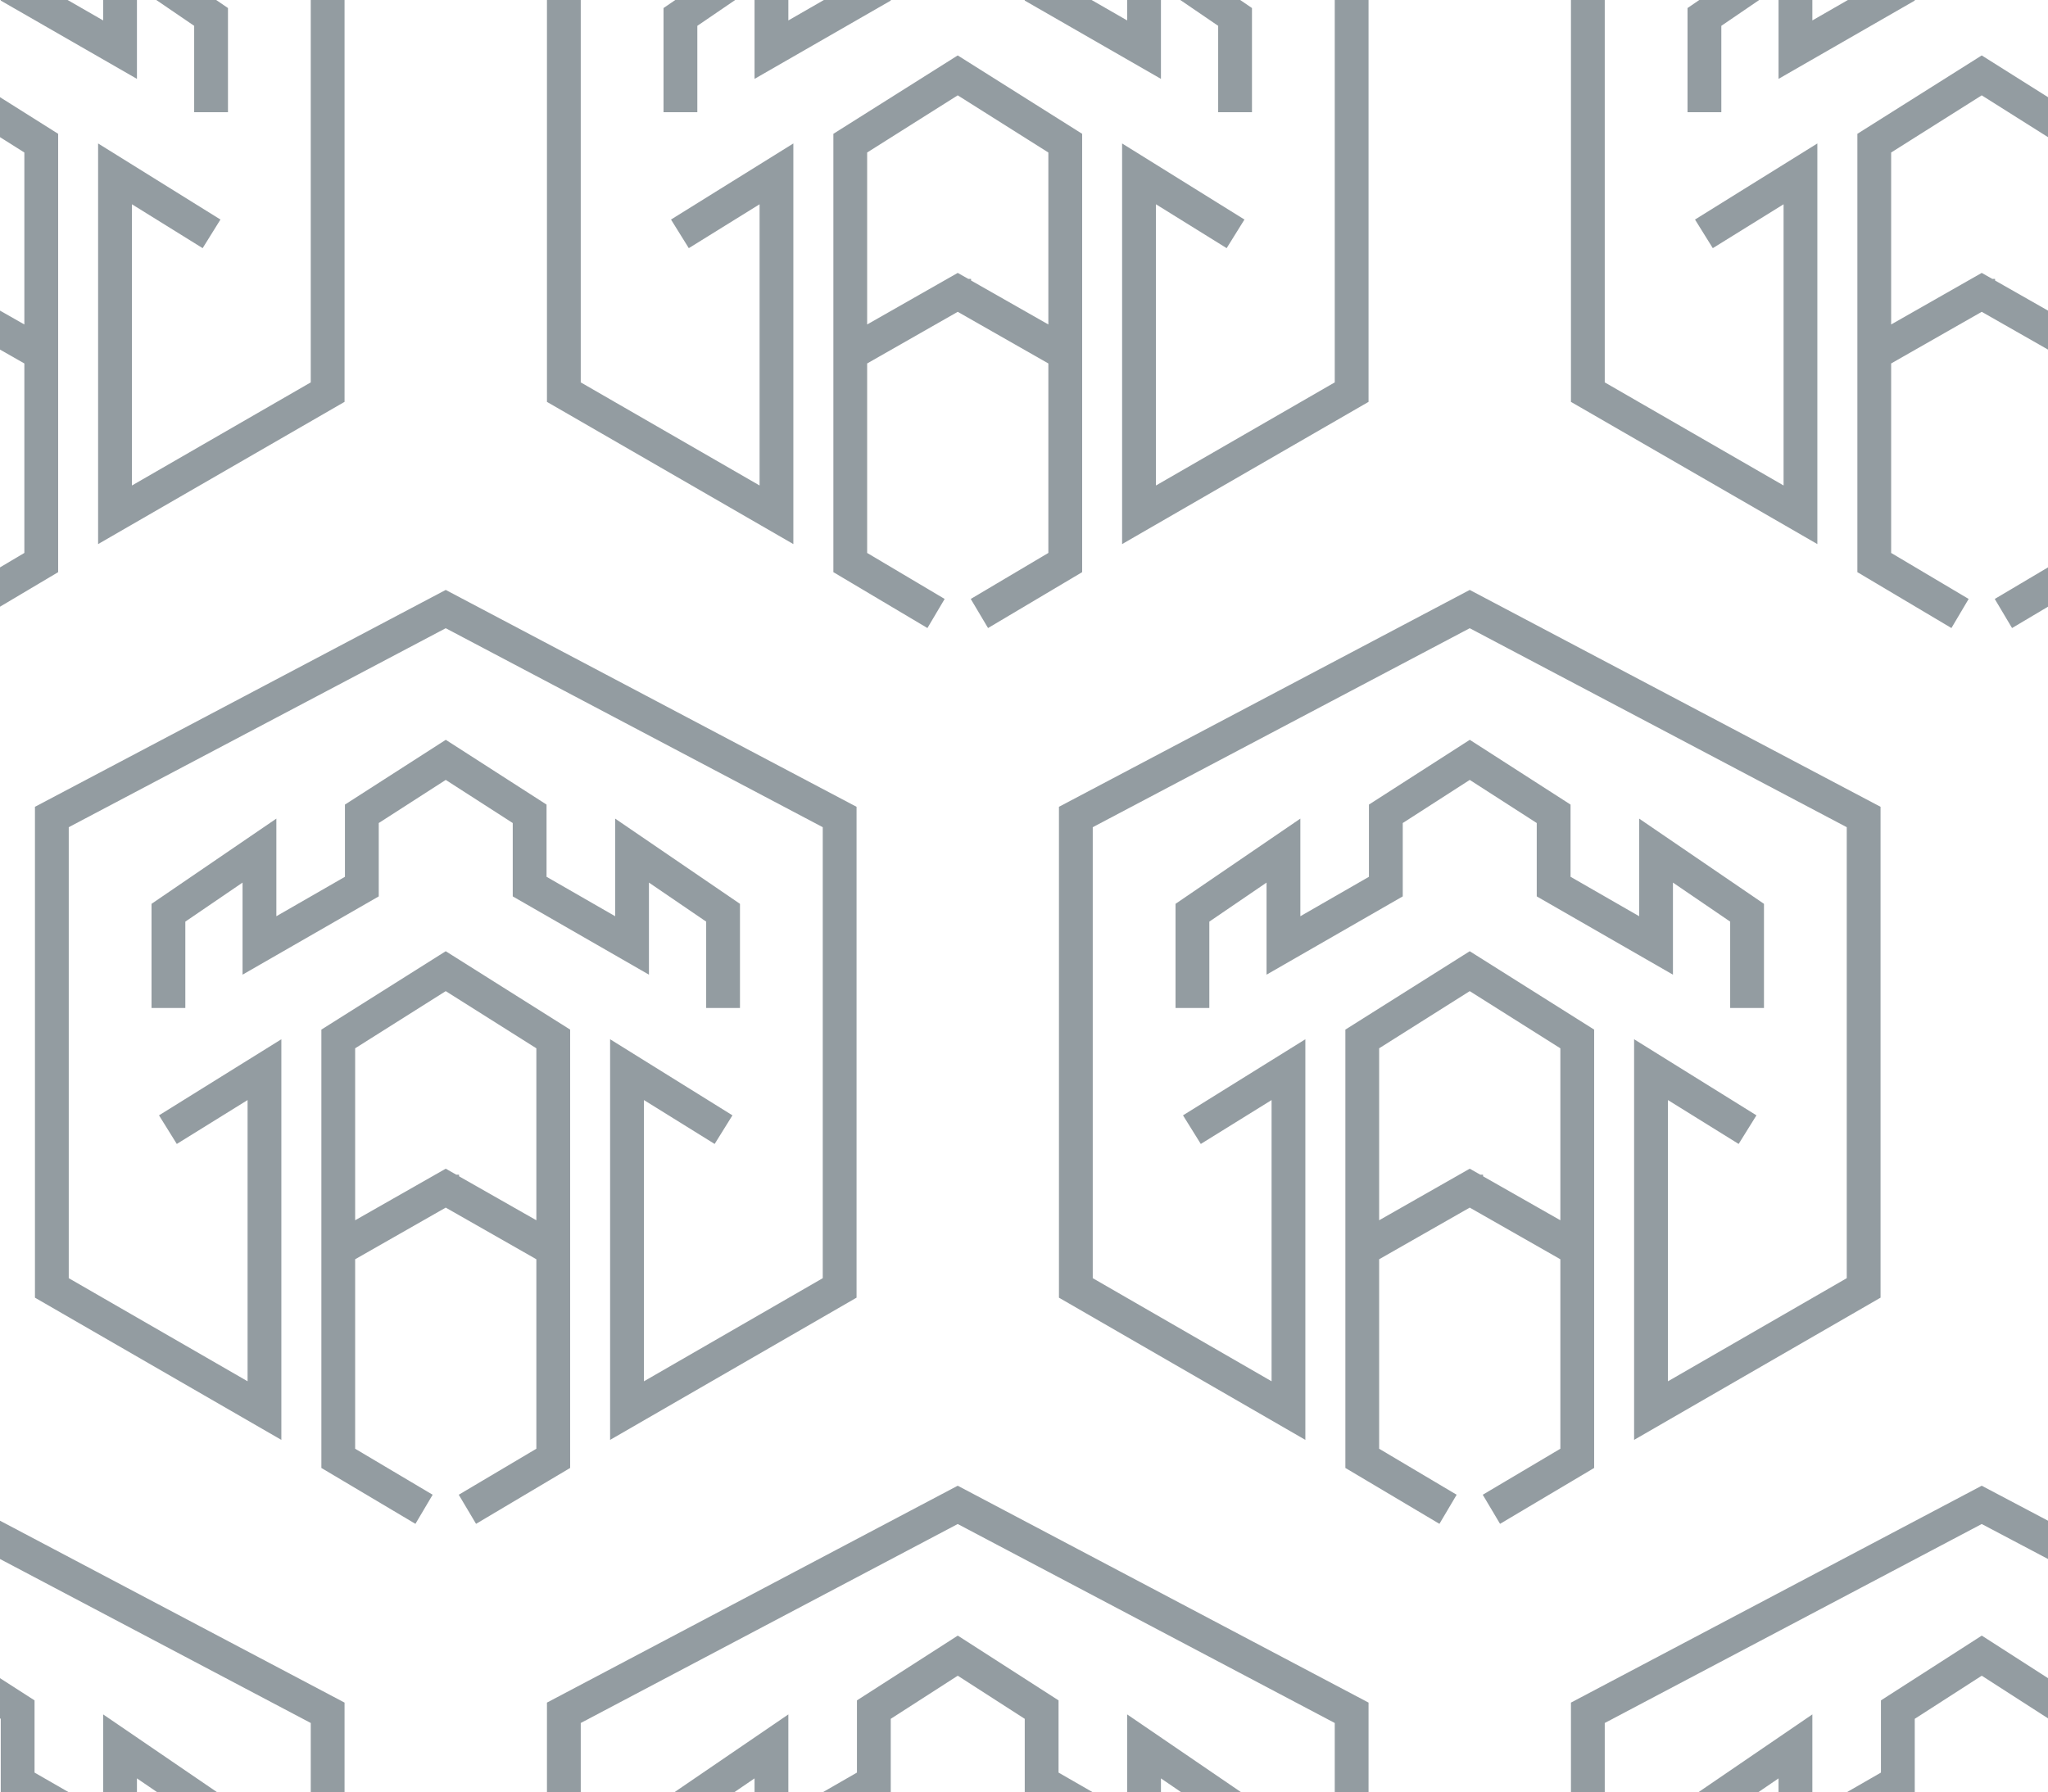
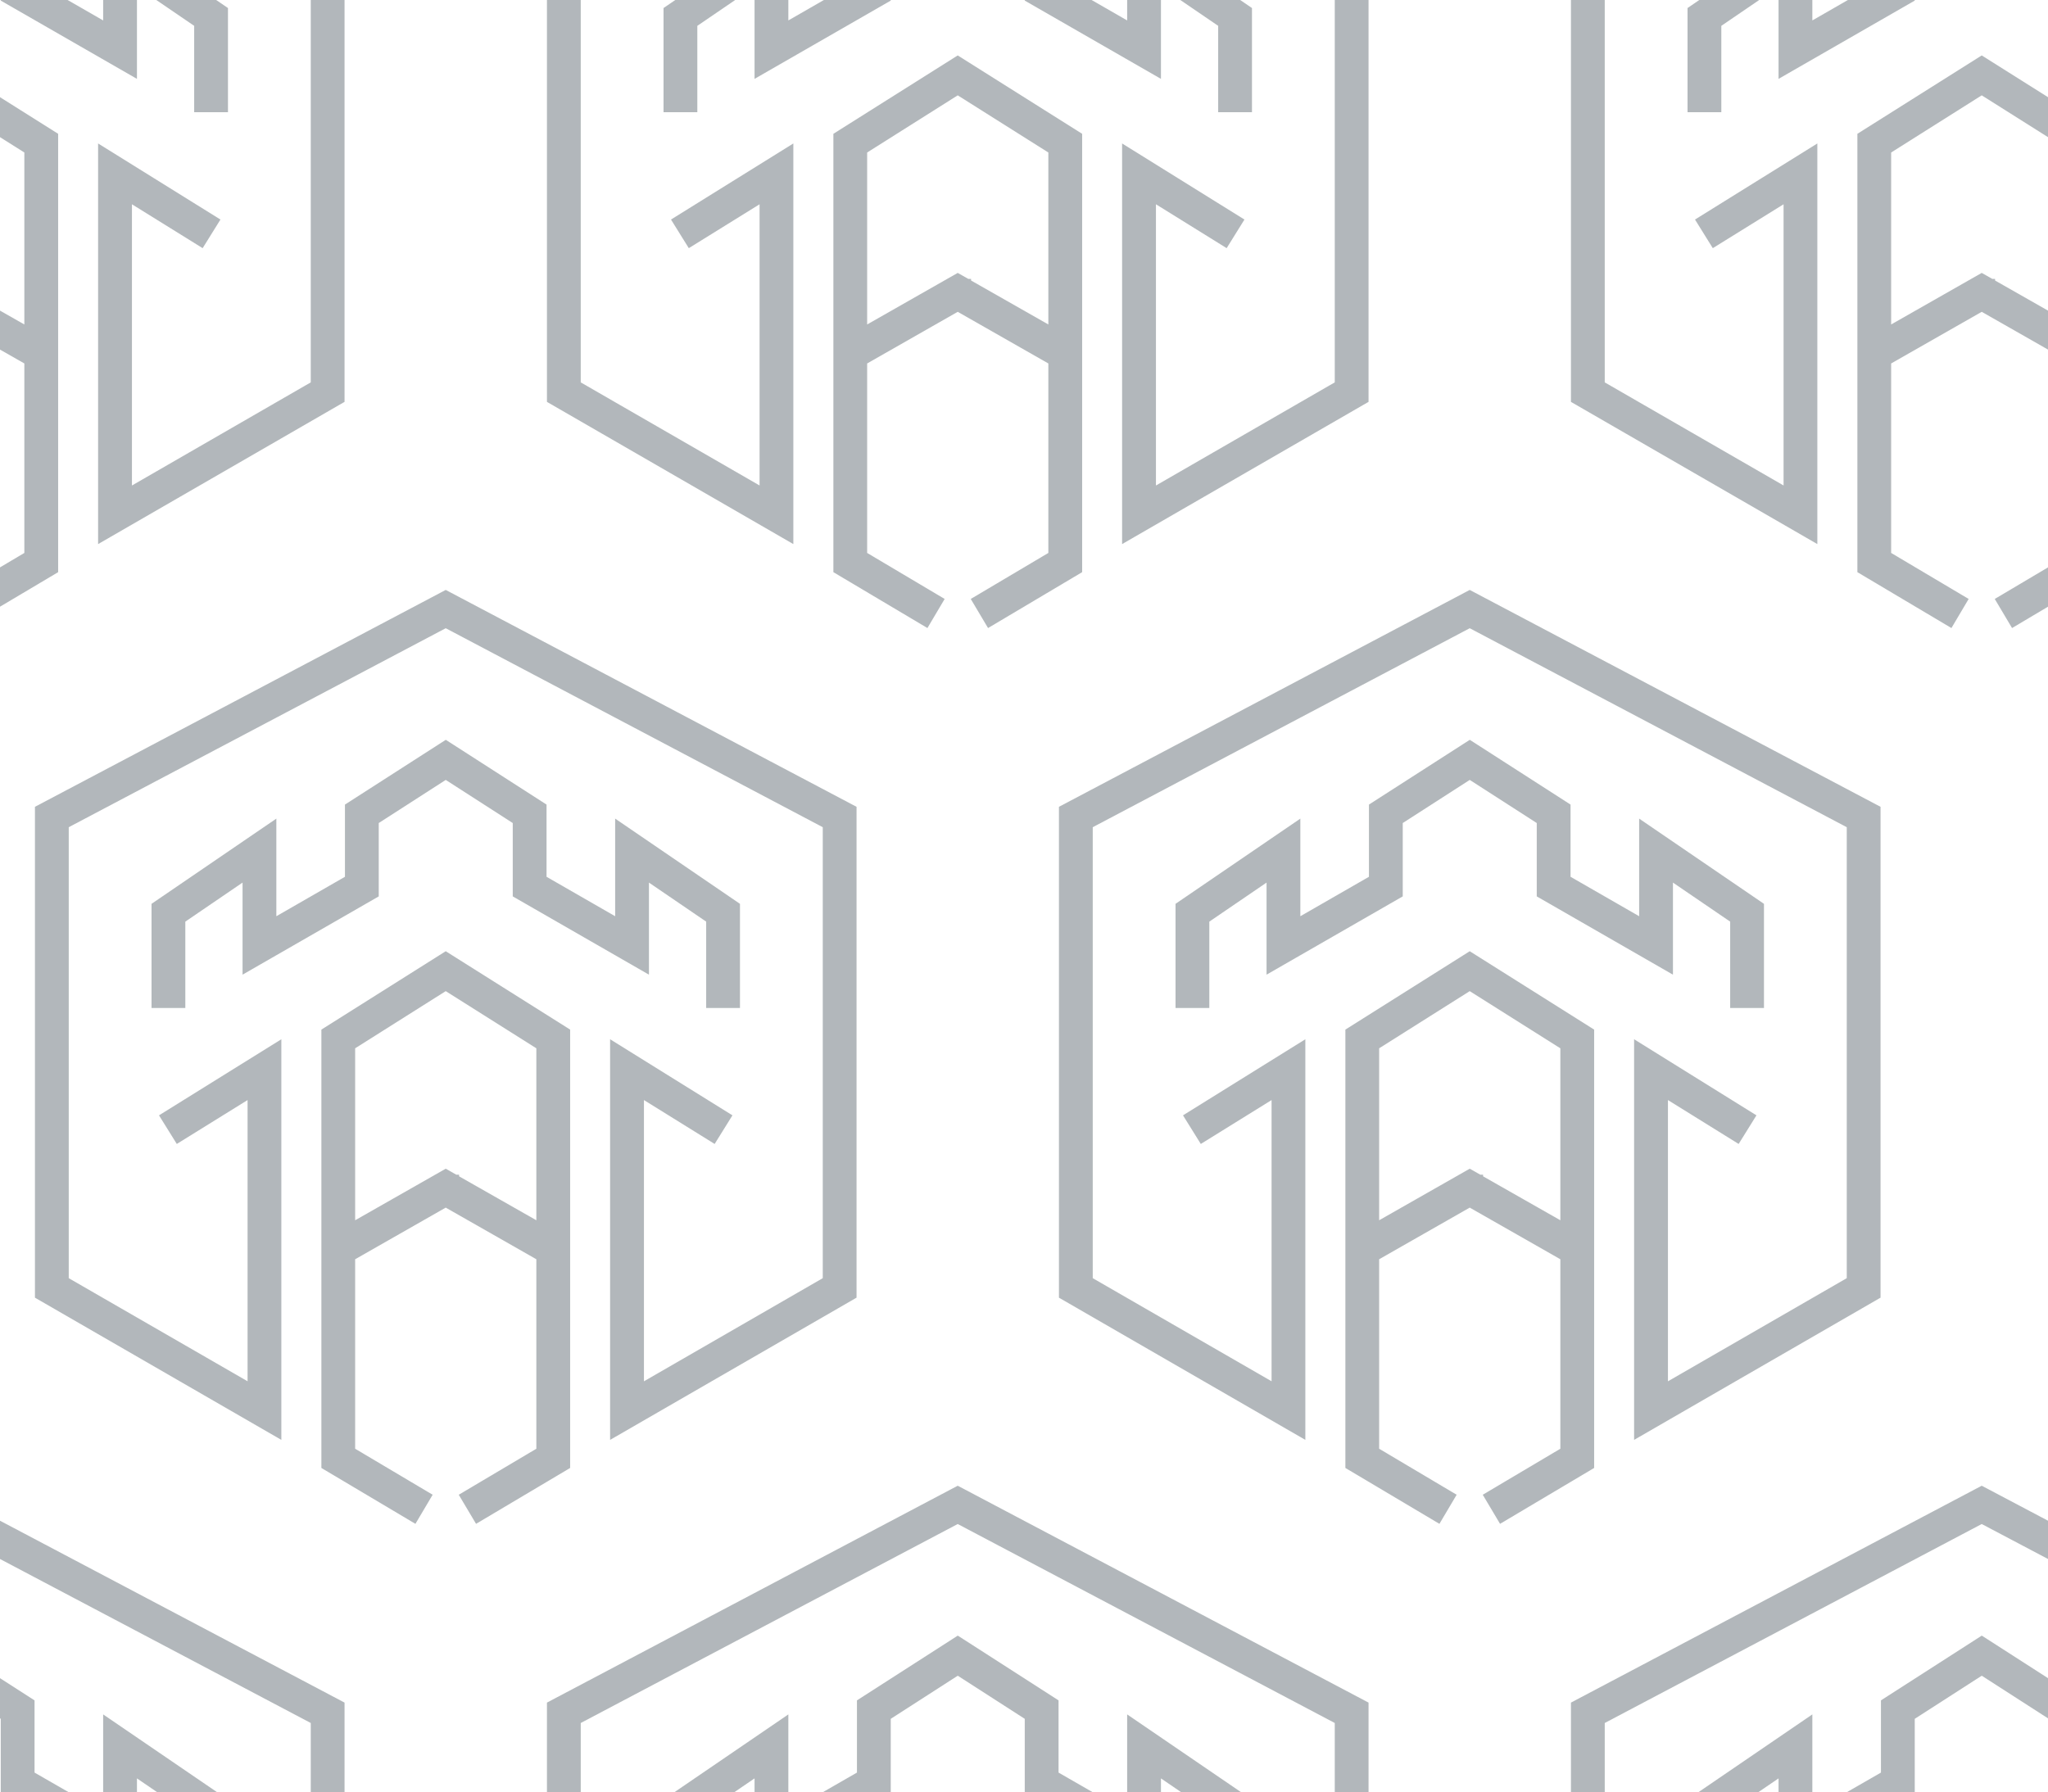
<svg xmlns="http://www.w3.org/2000/svg" width="240" height="210" viewBox="0 0 240 210">
  <defs>
    <symbol id="renato-elemento" viewBox="130 114 140 160">
      <path d="M 199.645 119.531 L 135.461 153.426 L 135.461 230.141 L 173.961 252.367 L 173.961 189.754 L 154.844 201.645 L 157.625 206.117 L 168.684 199.258 L 168.684 243.207 L 140.742 227.094 L 140.742 156.613 L 199.645 125.516 L 258.555 156.613 L 258.555 227.094 L 230.617 243.211 L 230.617 199.258 L 241.664 206.117 L 244.445 201.645 L 225.328 189.754 L 225.328 252.367 L 263.547 230.305 L 263.836 230.141 L 263.836 153.426 Z M 199.645 119.531" />
      <path d="M 189.18 167.426 L 189.18 155.961 L 199.648 149.223 L 210.117 155.961 L 210.117 167.426 L 231.398 179.66 L 231.398 165.27 L 240.34 171.371 L 240.34 184.867 L 245.621 184.867 L 245.621 168.59 L 226.117 155.27 L 226.117 170.527 L 215.398 164.363 L 215.398 153.078 L 200.605 143.566 L 199.652 142.957 L 183.898 153.078 L 183.898 164.363 L 173.18 170.527 L 173.18 155.27 L 153.676 168.59 L 153.676 184.867 L 158.957 184.867 L 158.957 171.371 L 167.898 165.27 L 167.898 179.66 Z M 189.18 167.426" />
      <path d="M 185.492 218.043 L 185.492 191.168 L 199.645 182.234 L 213.805 191.168 L 213.805 218.043 L 201.734 211.176 L 201.727 210.922 L 201.301 210.922 L 199.645 209.984 Z M 180.215 188.246 L 180.215 256.754 L 194.91 265.488 L 197.602 260.941 L 185.492 253.75 L 185.492 224.137 L 199.645 216.066 L 213.805 224.137 L 213.805 253.75 L 201.68 260.941 L 204.383 265.488 L 219.086 256.754 L 219.086 188.246 L 199.645 175.996 Z M 180.215 188.246" />
    </symbol>
  </defs>
-   <g fill="#3b4a54" opacity="0.55">
+   <g fill="#34434b" opacity="0.38">
    <use href="#renato-elemento" x="-60" y="-40" width="105" height="120" />
    <use href="#renato-elemento" x="60" y="-40" width="105" height="120" />
    <use href="#renato-elemento" x="180" y="-40" width="105" height="120" />
    <use href="#renato-elemento" x="0" y="65" width="105" height="120" />
    <use href="#renato-elemento" x="120" y="65" width="105" height="120" />
    <use href="#renato-elemento" x="240" y="65" width="105" height="120" />
    <use href="#renato-elemento" x="-60" y="170" width="105" height="120" />
    <use href="#renato-elemento" x="60" y="170" width="105" height="120" />
    <use href="#renato-elemento" x="180" y="170" width="105" height="120" />
  </g>
</svg>
